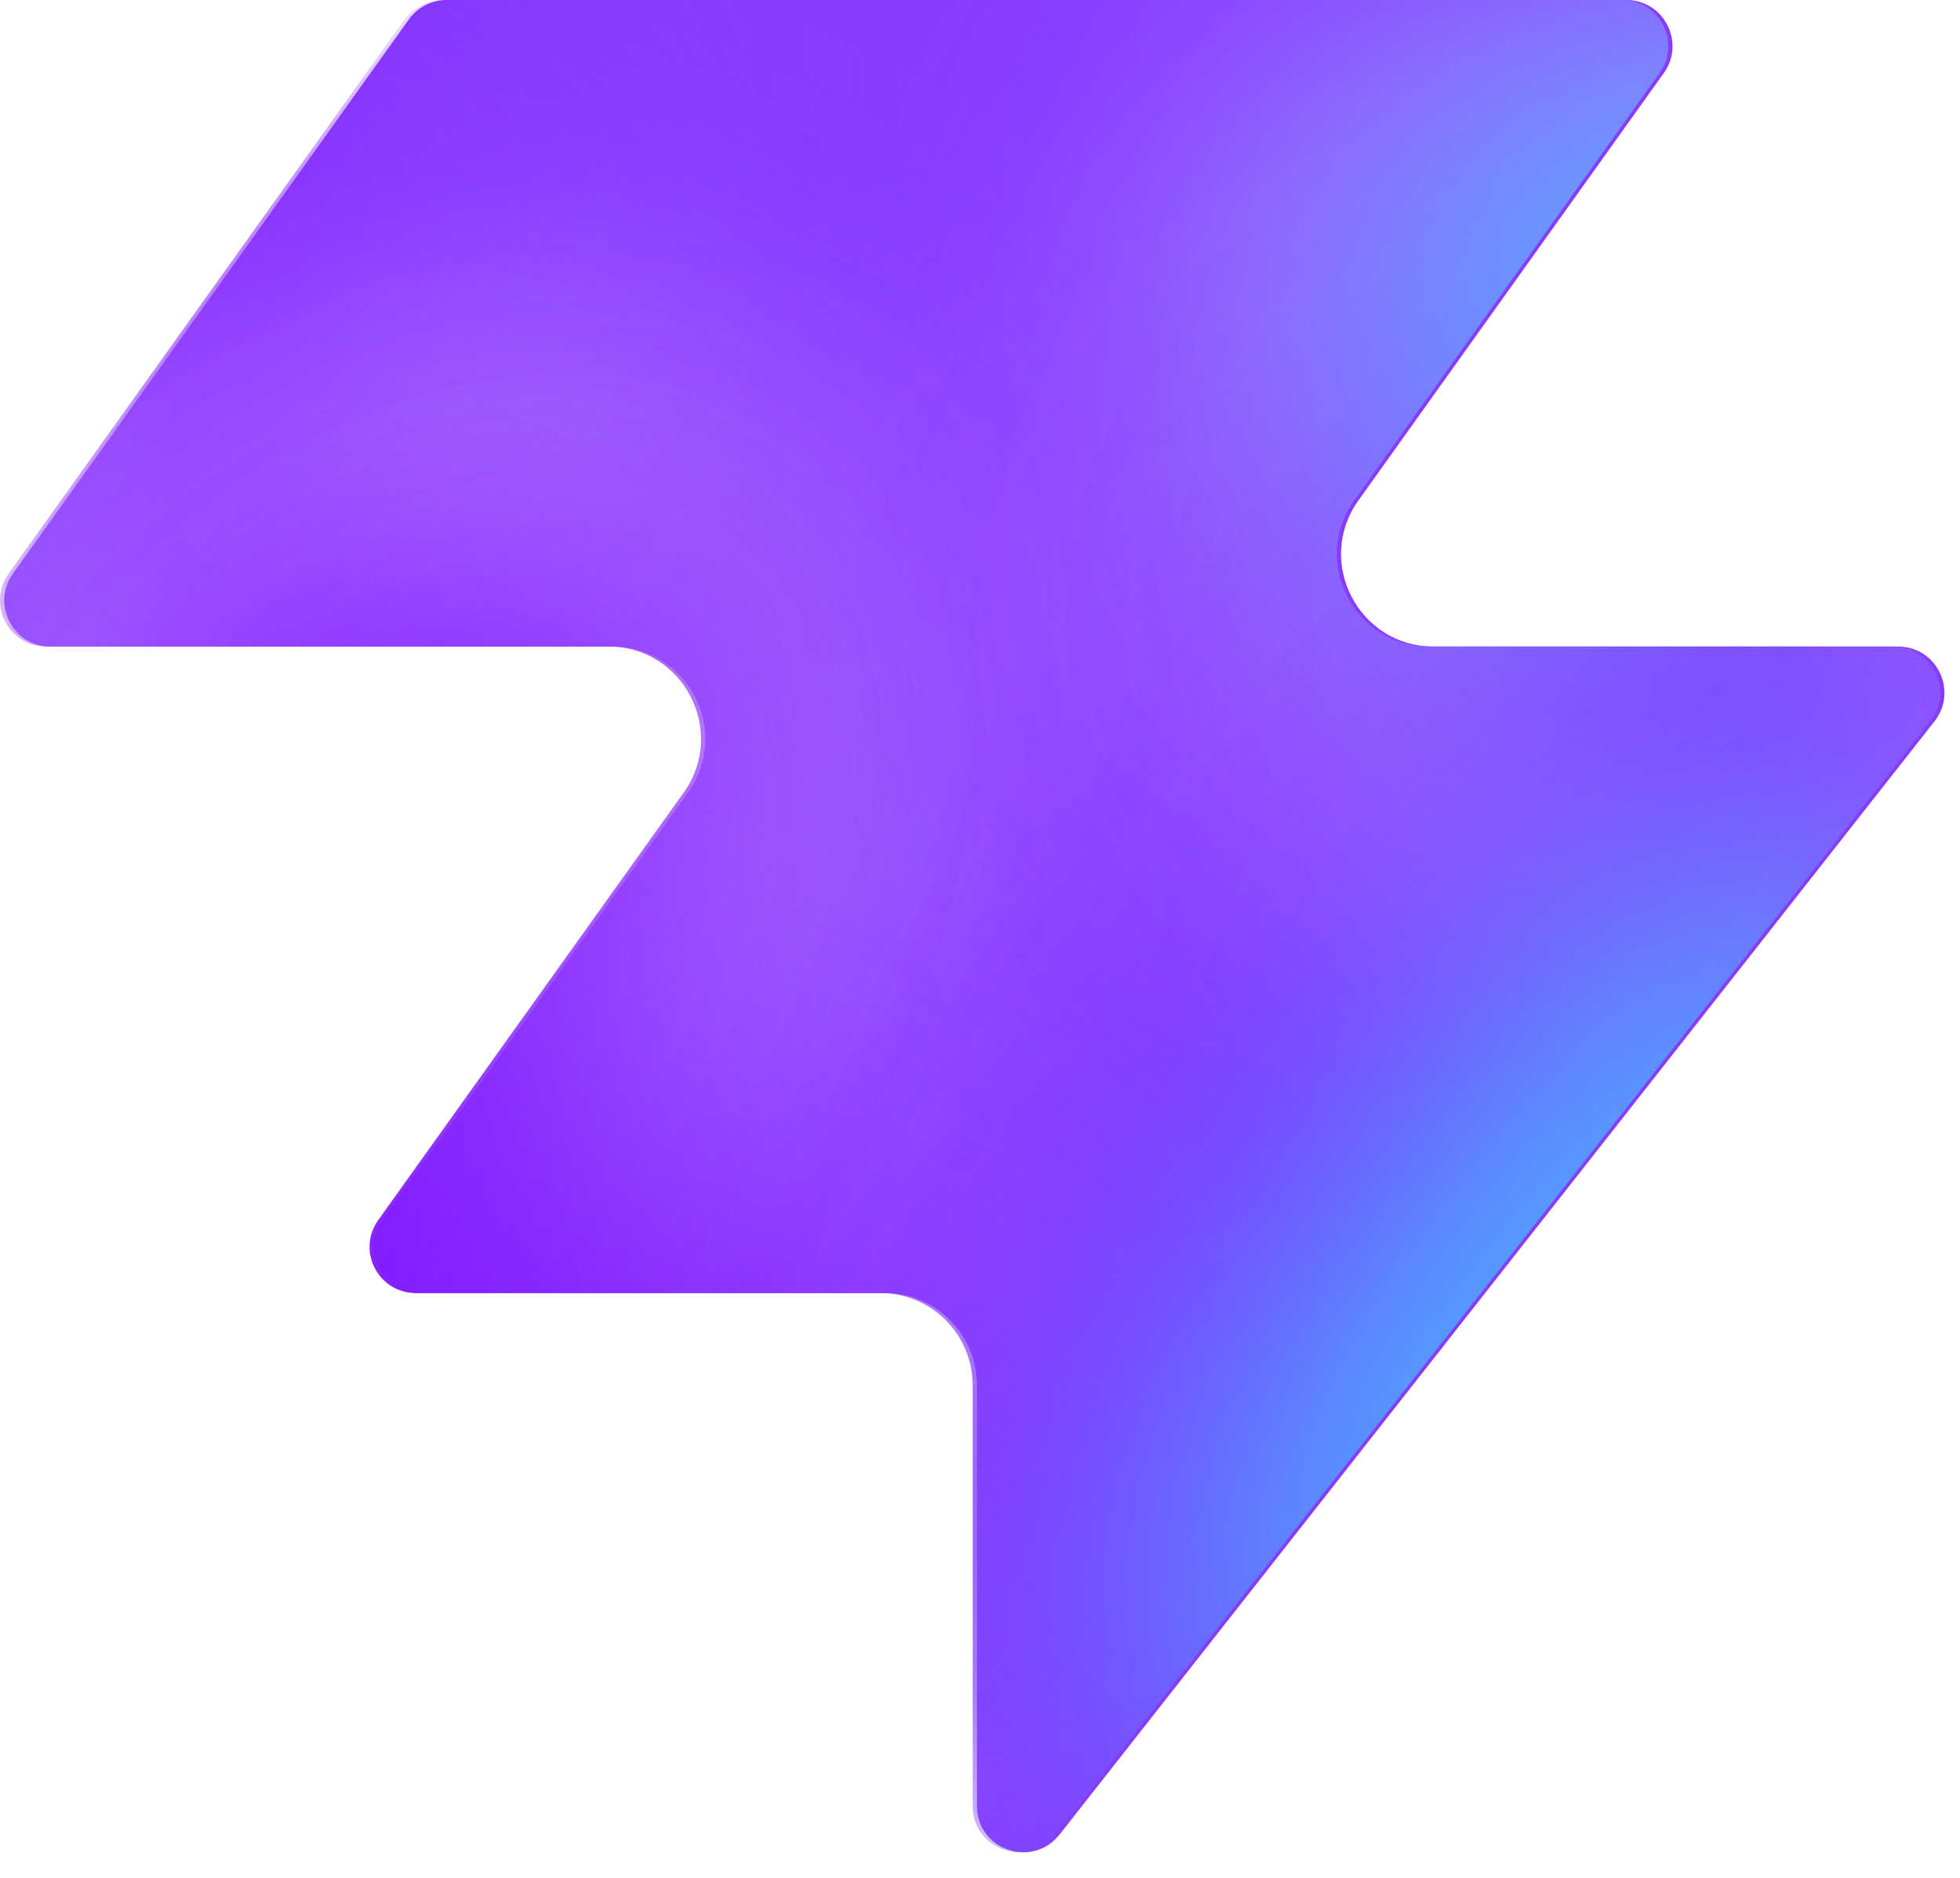
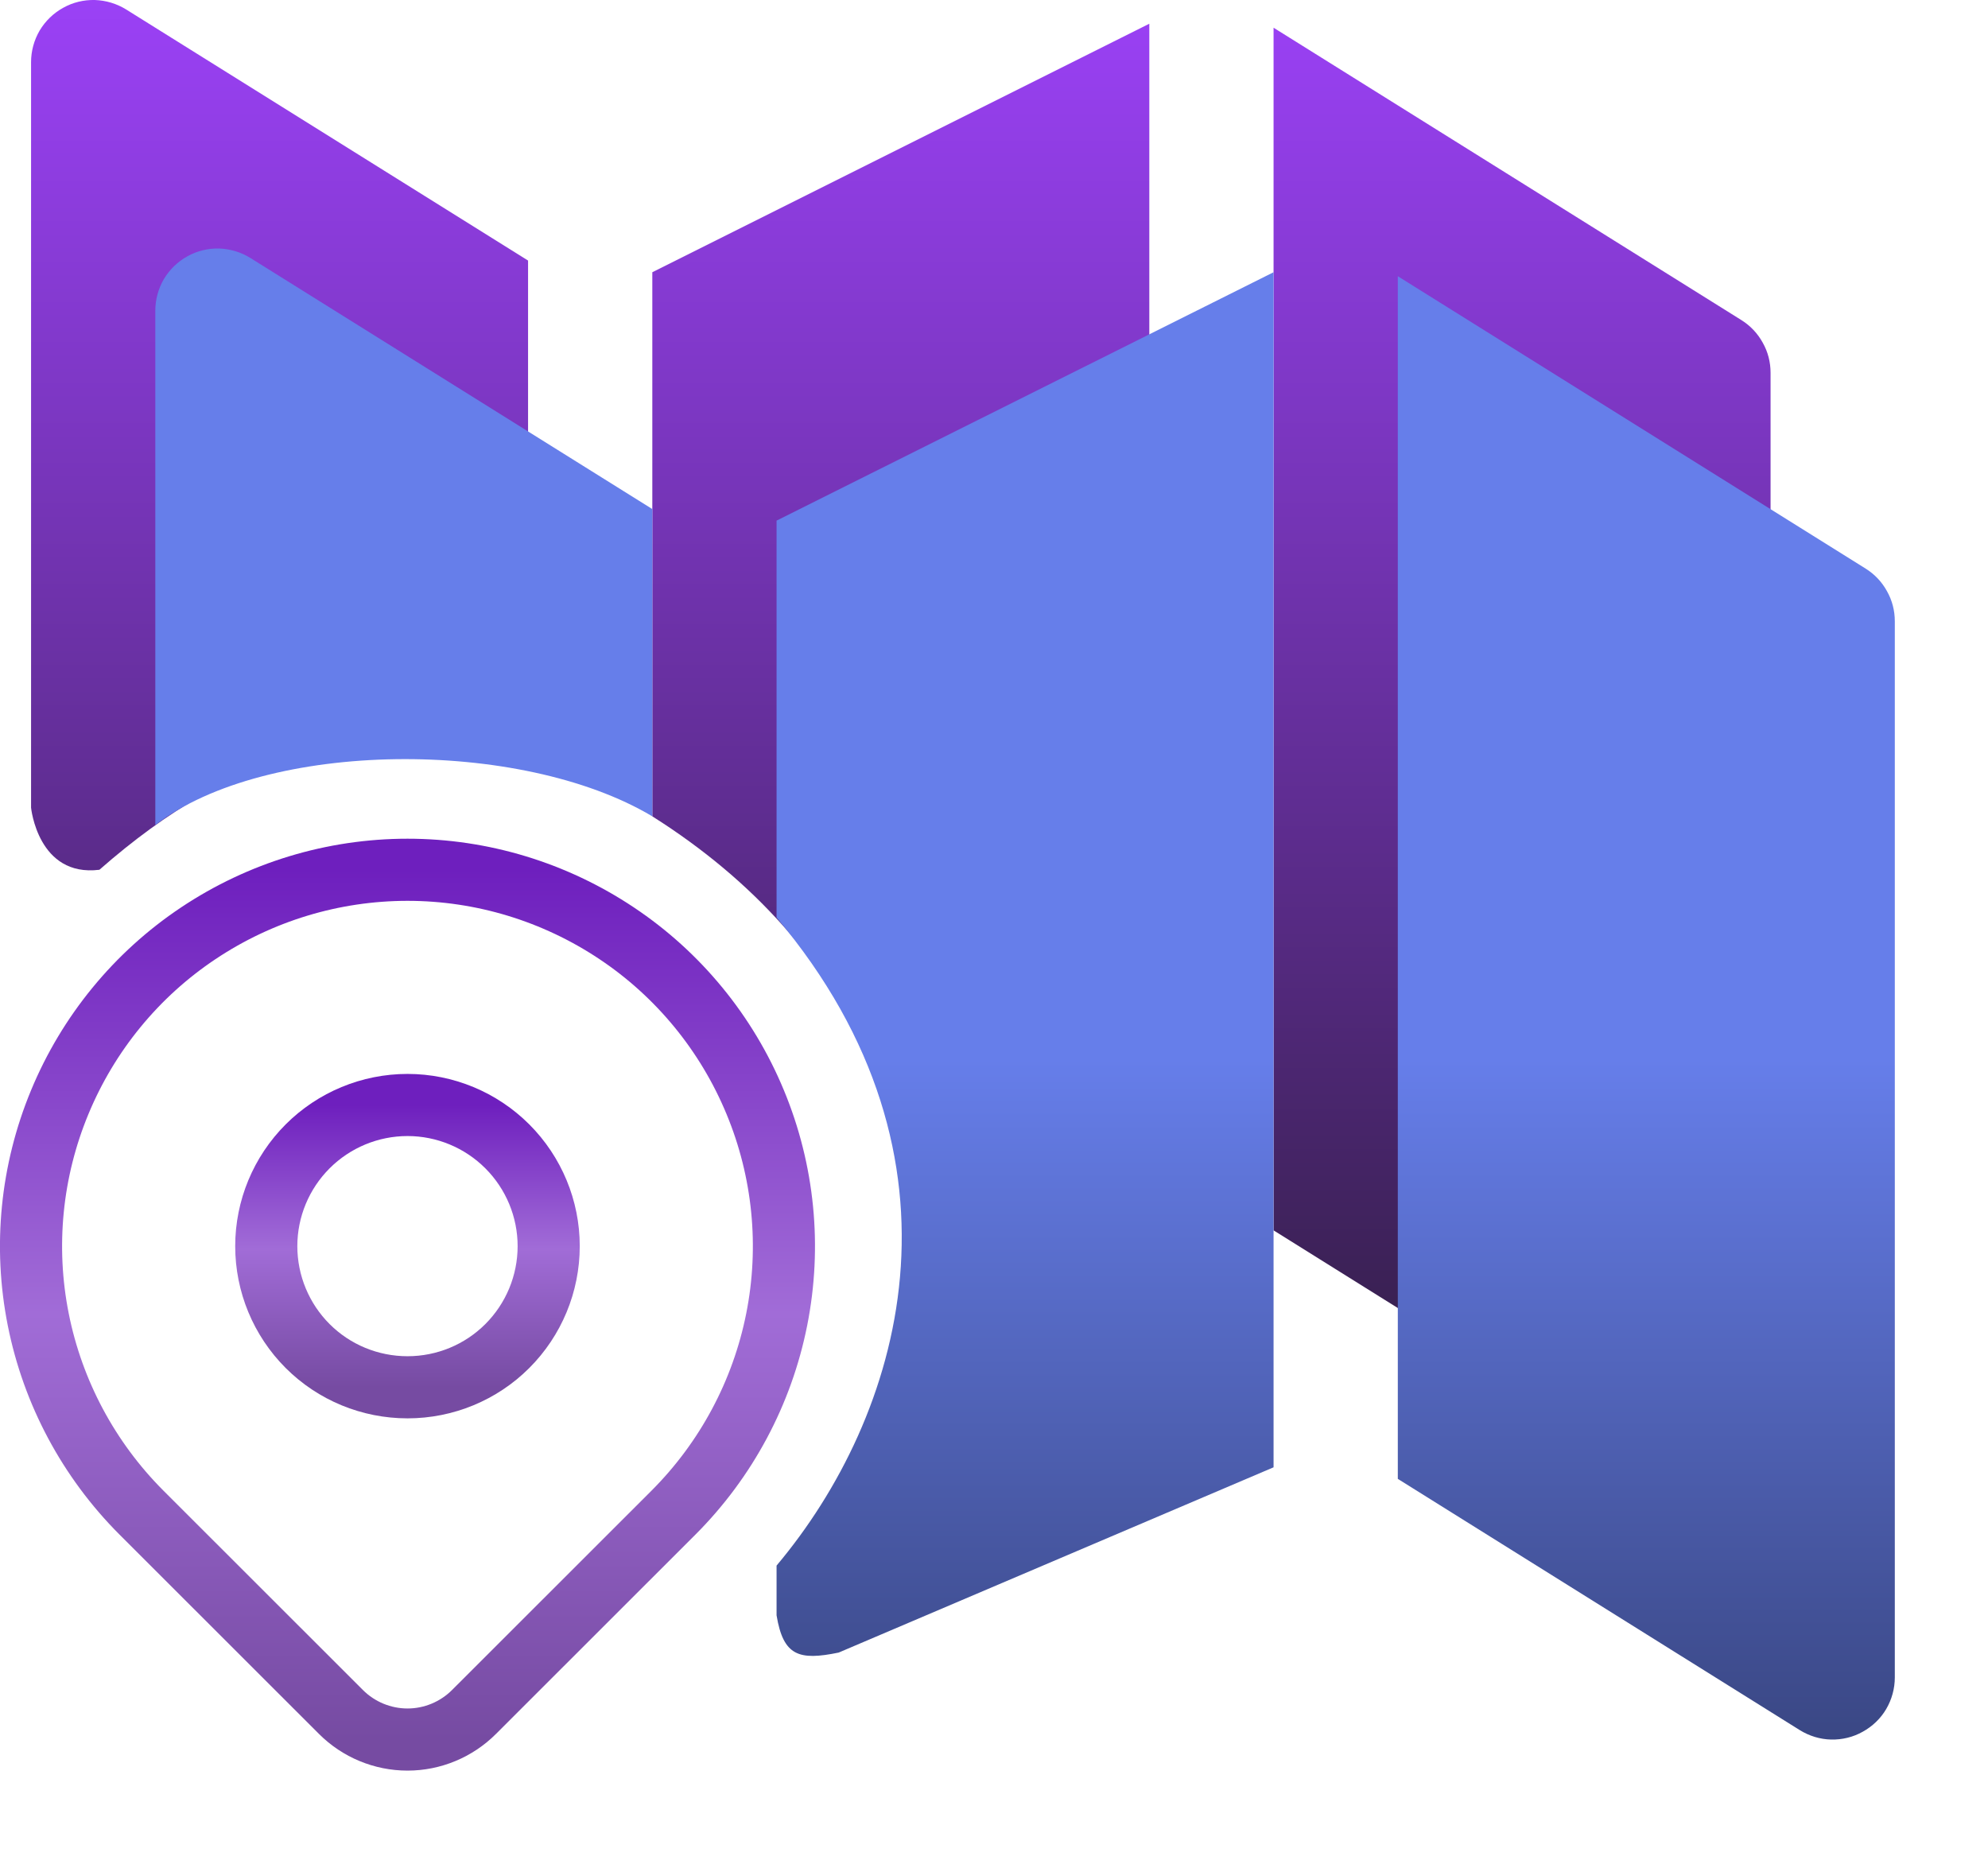
- <svg xmlns="http://www.w3.org/2000/svg" width="48" height="46" fill="none" viewBox="0 0 48 46">
-   <path fill="#863bff" d="M25.946 44.938c-.664.845-2.021.375-2.021-.698V33.937a2.26 2.26 0 0 0-2.262-2.262H10.287c-.92 0-1.456-1.04-.92-1.788l7.48-10.471c1.07-1.497 0-3.578-1.842-3.578H1.237c-.92 0-1.456-1.04-.92-1.788L10.013.474c.214-.297.556-.474.92-.474h28.894c.92 0 1.456 1.04.92 1.788l-7.48 10.471c-1.07 1.498 0 3.579 1.842 3.579h11.377c.943 0 1.473 1.088.89 1.83L25.947 44.94z" style="fill:#863bff;fill:color(display-p3 .525 .23 1);fill-opacity:1" />
-   <mask id="a" width="48" height="46" x="0" y="0" maskUnits="userSpaceOnUse" style="mask-type:alpha">
-     <path fill="#000" d="M25.842 44.938c-.664.844-2.021.375-2.021-.698V33.937a2.26 2.26 0 0 0-2.262-2.262H10.183c-.92 0-1.456-1.04-.92-1.788l7.48-10.471c1.07-1.498 0-3.579-1.842-3.579H1.133c-.92 0-1.456-1.04-.92-1.787L9.91.473c.214-.297.556-.474.92-.474h28.894c.92 0 1.456 1.04.92 1.788l-7.48 10.471c-1.07 1.498 0 3.578 1.842 3.578h11.377c.943 0 1.473 1.088.89 1.832L25.843 44.94z" style="fill:#000;fill-opacity:1" />
-   </mask>
-   <g mask="url(#a)">
-     <g filter="url(#b)">
-       <ellipse cx="5.508" cy="14.704" fill="#ede6ff" rx="5.508" ry="14.704" style="fill:#ede6ff;fill:color(display-p3 .927 .903 1);fill-opacity:1" transform="matrix(.00324 1 1 -.00324 -4.47 31.516)" />
-     </g>
-     <g filter="url(#c)">
-       <ellipse cx="10.399" cy="29.851" fill="#ede6ff" rx="10.399" ry="29.851" style="fill:#ede6ff;fill:color(display-p3 .927 .903 1);fill-opacity:1" transform="matrix(.00324 1 1 -.00324 -39.328 7.883)" />
-     </g>
-     <g filter="url(#d)">
-       <ellipse cx="5.508" cy="30.487" fill="#7e14ff" rx="5.508" ry="30.487" style="fill:#7e14ff;fill:color(display-p3 .492 .077 1);fill-opacity:1" transform="rotate(89.814 -25.913 -14.639)scale(1 -1)" />
-     </g>
-     <g filter="url(#e)">
-       <ellipse cx="5.508" cy="30.599" fill="#7e14ff" rx="5.508" ry="30.599" style="fill:#7e14ff;fill:color(display-p3 .492 .077 1);fill-opacity:1" transform="rotate(89.814 -32.644 -3.334)scale(1 -1)" />
-     </g>
-     <g filter="url(#f)">
-       <ellipse cx="5.508" cy="30.599" fill="#7e14ff" rx="5.508" ry="30.599" style="fill:#7e14ff;fill:color(display-p3 .492 .077 1);fill-opacity:1" transform="matrix(.00324 1 1 -.00324 -34.34 30.47)" />
-     </g>
-     <g filter="url(#g)">
-       <ellipse cx="14.072" cy="22.078" fill="#ede6ff" rx="14.072" ry="22.078" style="fill:#ede6ff;fill:color(display-p3 .927 .903 1);fill-opacity:1" transform="rotate(93.35 24.506 48.493)scale(-1 1)" />
-     </g>
-     <g filter="url(#h)">
-       <ellipse cx="3.47" cy="21.501" fill="#7e14ff" rx="3.47" ry="21.501" style="fill:#7e14ff;fill:color(display-p3 .492 .077 1);fill-opacity:1" transform="rotate(89.009 28.708 47.59)scale(-1 1)" />
-     </g>
-     <g filter="url(#i)">
-       <ellipse cx="3.47" cy="21.501" fill="#7e14ff" rx="3.47" ry="21.501" style="fill:#7e14ff;fill:color(display-p3 .492 .077 1);fill-opacity:1" transform="rotate(89.009 28.708 47.59)scale(-1 1)" />
-     </g>
-     <g filter="url(#j)">
-       <ellipse cx=".387" cy="8.972" fill="#7e14ff" rx="4.407" ry="29.108" style="fill:#7e14ff;fill:color(display-p3 .492 .077 1);fill-opacity:1" transform="rotate(39.51 .387 8.972)" />
-     </g>
-     <g filter="url(#k)">
-       <ellipse cx="47.523" cy="-6.092" fill="#7e14ff" rx="4.407" ry="29.108" style="fill:#7e14ff;fill:color(display-p3 .492 .077 1);fill-opacity:1" transform="rotate(37.892 47.523 -6.092)" />
-     </g>
-     <g filter="url(#l)">
-       <ellipse cx="41.412" cy="6.333" fill="#47bfff" rx="5.971" ry="9.665" style="fill:#47bfff;fill:color(display-p3 .28 .748 1);fill-opacity:1" transform="rotate(37.892 41.412 6.333)" />
-     </g>
-     <g filter="url(#m)">
-       <ellipse cx="-1.879" cy="38.332" fill="#7e14ff" rx="4.407" ry="29.108" style="fill:#7e14ff;fill:color(display-p3 .492 .077 1);fill-opacity:1" transform="rotate(37.892 -1.88 38.332)" />
-     </g>
-     <g filter="url(#n)">
-       <ellipse cx="-1.879" cy="38.332" fill="#7e14ff" rx="4.407" ry="29.108" style="fill:#7e14ff;fill:color(display-p3 .492 .077 1);fill-opacity:1" transform="rotate(37.892 -1.88 38.332)" />
-     </g>
-     <g filter="url(#o)">
-       <ellipse cx="35.651" cy="29.907" fill="#7e14ff" rx="4.407" ry="29.108" style="fill:#7e14ff;fill:color(display-p3 .492 .077 1);fill-opacity:1" transform="rotate(37.892 35.651 29.907)" />
-     </g>
-     <g filter="url(#p)">
-       <ellipse cx="38.418" cy="32.4" fill="#47bfff" rx="5.971" ry="15.297" style="fill:#47bfff;fill:color(display-p3 .28 .748 1);fill-opacity:1" transform="rotate(37.892 38.418 32.4)" />
-     </g>
-   </g>
+ <svg xmlns="http://www.w3.org/2000/svg" width="16" height="15" viewBox="0 0 16 15" fill="none">
+   <path d="M10.25 0.223L14.015 2.576C14.087 2.621 14.146 2.683 14.187 2.758C14.229 2.832 14.25 2.915 14.25 3L14.25 11.5C14.25 11.589 14.226 11.677 14.181 11.754C14.136 11.831 14.07 11.894 13.992 11.937C13.914 11.981 13.826 12.002 13.737 12C13.648 11.998 13.561 11.971 13.485 11.924L10.25 9.902L10.25 0.223ZM9.25 9.809L7.25 10.809C7.528 9.207 6.905 7.615 5.25 6.57C5.25 5 5.25 2.191 5.25 2.191L9.25 0.191L9.25 9.809ZM0.8 7C1.898 6.036 2.935 5.764 4.25 6.18C4.25 4.849 4.25 2.097 4.25 2.097L1.015 0.076C0.939 0.029 0.852 0.003 0.763 0C0.674 -0.002 0.586 0.019 0.508 0.063C0.43 0.106 0.365 0.169 0.319 0.246C0.274 0.323 0.25 0.411 0.25 0.5L0.25 6.5C0.25 6.5 0.305 7.061 0.8 7Z" fill="url(#paint0_linear_246_2)" />
+   <path d="M11.25 2.223L15.015 4.576C15.087 4.621 15.146 4.683 15.187 4.758C15.229 4.832 15.25 4.915 15.25 5L15.25 13.5C15.25 13.589 15.226 13.677 15.181 13.754C15.136 13.831 15.07 13.894 14.992 13.937C14.914 13.981 14.826 14.002 14.737 14C14.648 13.998 14.561 13.971 14.485 13.924L11.25 11.902L11.25 2.223ZM10.25 11.809L6.75 13.3C6.43 13.366 6.304 13.327 6.25 13L6.25 12.6C7.254 11.406 7.895 9.34 6.25 7.385L6.25 4.19L10.25 2.191L10.25 11.809ZM5.25 6.57L5.25 4.097L2.015 2.076C1.939 2.029 1.852 2.003 1.763 2C1.674 1.998 1.586 2.019 1.508 2.063C1.43 2.106 1.365 2.169 1.319 2.246C1.274 2.323 1.25 2.411 1.25 2.5L1.25 6.64C1.25 5.14 1.25 6.14 1.25 6.64C2.14 5.953 4.19 5.937 5.25 6.57Z" fill="url(#paint1_linear_246_2)" />
+   <path d="M2.143 10.029C2.143 10.331 2.263 10.62 2.476 10.833C2.689 11.046 2.978 11.165 3.28 11.165C3.581 11.165 3.87 11.046 4.083 10.833C4.296 10.62 4.416 10.331 4.416 10.029C4.416 9.728 4.296 9.439 4.083 9.226C3.87 9.013 3.581 8.893 3.28 8.893C2.978 8.893 2.689 9.013 2.476 9.226C2.263 9.439 2.143 9.728 2.143 10.029Z" stroke="url(#paint2_linear_246_2)" stroke-width="0.5" stroke-linecap="round" stroke-linejoin="round" />
+   <path d="M5.422 12.172L3.815 13.778C3.673 13.92 3.48 14 3.28 14C3.079 14 2.886 13.92 2.744 13.778L1.137 12.172C0.714 11.748 0.425 11.208 0.308 10.62C0.191 10.033 0.251 9.424 0.481 8.87C0.71 8.317 1.098 7.843 1.596 7.511C2.095 7.178 2.68 7 3.28 7C3.879 7 4.464 7.178 4.963 7.511C5.461 7.843 5.849 8.317 6.078 8.87C6.308 9.424 6.368 10.033 6.251 10.62C6.134 11.208 5.845 11.748 5.422 12.172Z" stroke="url(#paint3_linear_246_2)" stroke-width="0.5" stroke-linecap="round" stroke-linejoin="round" />
  <defs>
-     <filter id="b" width="60.045" height="41.654" x="-19.77" y="16.149" color-interpolation-filters="sRGB" filterUnits="userSpaceOnUse">
-       <feFlood flood-opacity="0" result="BackgroundImageFix" />
-       <feBlend in="SourceGraphic" in2="BackgroundImageFix" result="shape" />
-       <feGaussianBlur result="effect1_foregroundBlur_2002_17158" stdDeviation="7.659" />
-     </filter>
-     <filter id="c" width="90.34" height="51.437" x="-54.613" y="-7.533" color-interpolation-filters="sRGB" filterUnits="userSpaceOnUse">
-       <feFlood flood-opacity="0" result="BackgroundImageFix" />
-       <feBlend in="SourceGraphic" in2="BackgroundImageFix" result="shape" />
-       <feGaussianBlur result="effect1_foregroundBlur_2002_17158" stdDeviation="7.659" />
-     </filter>
-     <filter id="d" width="79.355" height="29.4" x="-49.64" y="2.03" color-interpolation-filters="sRGB" filterUnits="userSpaceOnUse">
-       <feFlood flood-opacity="0" result="BackgroundImageFix" />
-       <feBlend in="SourceGraphic" in2="BackgroundImageFix" result="shape" />
-       <feGaussianBlur result="effect1_foregroundBlur_2002_17158" stdDeviation="4.596" />
-     </filter>
-     <filter id="e" width="79.579" height="29.4" x="-45.045" y="20.029" color-interpolation-filters="sRGB" filterUnits="userSpaceOnUse">
-       <feFlood flood-opacity="0" result="BackgroundImageFix" />
-       <feBlend in="SourceGraphic" in2="BackgroundImageFix" result="shape" />
-       <feGaussianBlur result="effect1_foregroundBlur_2002_17158" stdDeviation="4.596" />
-     </filter>
-     <filter id="f" width="79.579" height="29.4" x="-43.513" y="21.178" color-interpolation-filters="sRGB" filterUnits="userSpaceOnUse">
-       <feFlood flood-opacity="0" result="BackgroundImageFix" />
-       <feBlend in="SourceGraphic" in2="BackgroundImageFix" result="shape" />
-       <feGaussianBlur result="effect1_foregroundBlur_2002_17158" stdDeviation="4.596" />
-     </filter>
-     <filter id="g" width="74.749" height="58.852" x="15.756" y="-17.901" color-interpolation-filters="sRGB" filterUnits="userSpaceOnUse">
-       <feFlood flood-opacity="0" result="BackgroundImageFix" />
-       <feBlend in="SourceGraphic" in2="BackgroundImageFix" result="shape" />
-       <feGaussianBlur result="effect1_foregroundBlur_2002_17158" stdDeviation="7.659" />
-     </filter>
-     <filter id="h" width="61.377" height="25.362" x="23.548" y="2.284" color-interpolation-filters="sRGB" filterUnits="userSpaceOnUse">
-       <feFlood flood-opacity="0" result="BackgroundImageFix" />
-       <feBlend in="SourceGraphic" in2="BackgroundImageFix" result="shape" />
-       <feGaussianBlur result="effect1_foregroundBlur_2002_17158" stdDeviation="4.596" />
-     </filter>
-     <filter id="i" width="61.377" height="25.362" x="23.548" y="2.284" color-interpolation-filters="sRGB" filterUnits="userSpaceOnUse">
-       <feFlood flood-opacity="0" result="BackgroundImageFix" />
-       <feBlend in="SourceGraphic" in2="BackgroundImageFix" result="shape" />
-       <feGaussianBlur result="effect1_foregroundBlur_2002_17158" stdDeviation="4.596" />
-     </filter>
-     <filter id="j" width="56.045" height="63.649" x="-27.636" y="-22.853" color-interpolation-filters="sRGB" filterUnits="userSpaceOnUse">
-       <feFlood flood-opacity="0" result="BackgroundImageFix" />
-       <feBlend in="SourceGraphic" in2="BackgroundImageFix" result="shape" />
-       <feGaussianBlur result="effect1_foregroundBlur_2002_17158" stdDeviation="4.596" />
-     </filter>
-     <filter id="k" width="54.814" height="64.646" x="20.116" y="-38.415" color-interpolation-filters="sRGB" filterUnits="userSpaceOnUse">
-       <feFlood flood-opacity="0" result="BackgroundImageFix" />
-       <feBlend in="SourceGraphic" in2="BackgroundImageFix" result="shape" />
-       <feGaussianBlur result="effect1_foregroundBlur_2002_17158" stdDeviation="4.596" />
-     </filter>
-     <filter id="l" width="33.541" height="35.313" x="24.641" y="-11.323" color-interpolation-filters="sRGB" filterUnits="userSpaceOnUse">
-       <feFlood flood-opacity="0" result="BackgroundImageFix" />
-       <feBlend in="SourceGraphic" in2="BackgroundImageFix" result="shape" />
-       <feGaussianBlur result="effect1_foregroundBlur_2002_17158" stdDeviation="4.596" />
-     </filter>
-     <filter id="m" width="54.814" height="64.646" x="-29.286" y="6.009" color-interpolation-filters="sRGB" filterUnits="userSpaceOnUse">
-       <feFlood flood-opacity="0" result="BackgroundImageFix" />
-       <feBlend in="SourceGraphic" in2="BackgroundImageFix" result="shape" />
-       <feGaussianBlur result="effect1_foregroundBlur_2002_17158" stdDeviation="4.596" />
-     </filter>
-     <filter id="n" width="54.814" height="64.646" x="-29.286" y="6.009" color-interpolation-filters="sRGB" filterUnits="userSpaceOnUse">
-       <feFlood flood-opacity="0" result="BackgroundImageFix" />
-       <feBlend in="SourceGraphic" in2="BackgroundImageFix" result="shape" />
-       <feGaussianBlur result="effect1_foregroundBlur_2002_17158" stdDeviation="4.596" />
-     </filter>
-     <filter id="o" width="54.814" height="64.646" x="8.244" y="-2.416" color-interpolation-filters="sRGB" filterUnits="userSpaceOnUse">
-       <feFlood flood-opacity="0" result="BackgroundImageFix" />
-       <feBlend in="SourceGraphic" in2="BackgroundImageFix" result="shape" />
-       <feGaussianBlur result="effect1_foregroundBlur_2002_17158" stdDeviation="4.596" />
-     </filter>
-     <filter id="p" width="39.409" height="43.623" x="18.713" y="10.588" color-interpolation-filters="sRGB" filterUnits="userSpaceOnUse">
-       <feFlood flood-opacity="0" result="BackgroundImageFix" />
-       <feBlend in="SourceGraphic" in2="BackgroundImageFix" result="shape" />
-       <feGaussianBlur result="effect1_foregroundBlur_2002_17158" stdDeviation="4.596" />
-     </filter>
+     <linearGradient id="paint0_linear_246_2" x1="7.25" y1="6.47694e-07" x2="7.25" y2="12" gradientUnits="userSpaceOnUse">
+       <stop stop-color="#9B41F6" />
+       <stop offset="1" stop-color="#2C1C3C" />
+     </linearGradient>
+     <linearGradient id="paint1_linear_246_2" x1="8.25" y1="2" x2="8.25" y2="14" gradientUnits="userSpaceOnUse">
+       <stop offset="0.543" stop-color="#667EEA" />
+       <stop offset="1" stop-color="#3A4784" />
+     </linearGradient>
+     <linearGradient id="paint2_linear_246_2" x1="3.28" y1="8.893" x2="3.28" y2="11.165" gradientUnits="userSpaceOnUse">
+       <stop stop-color="#6E1FBE" />
+       <stop offset="0.51" stop-color="#A16CD7" />
+       <stop offset="1" stop-color="#764BA2" />
+     </linearGradient>
+     <linearGradient id="paint3_linear_246_2" x1="3.28" y1="7" x2="3.28" y2="14" gradientUnits="userSpaceOnUse">
+       <stop stop-color="#6E1FBE" />
+       <stop offset="0.51" stop-color="#A16CD7" />
+       <stop offset="1" stop-color="#764BA2" />
+     </linearGradient>
  </defs>
</svg>
